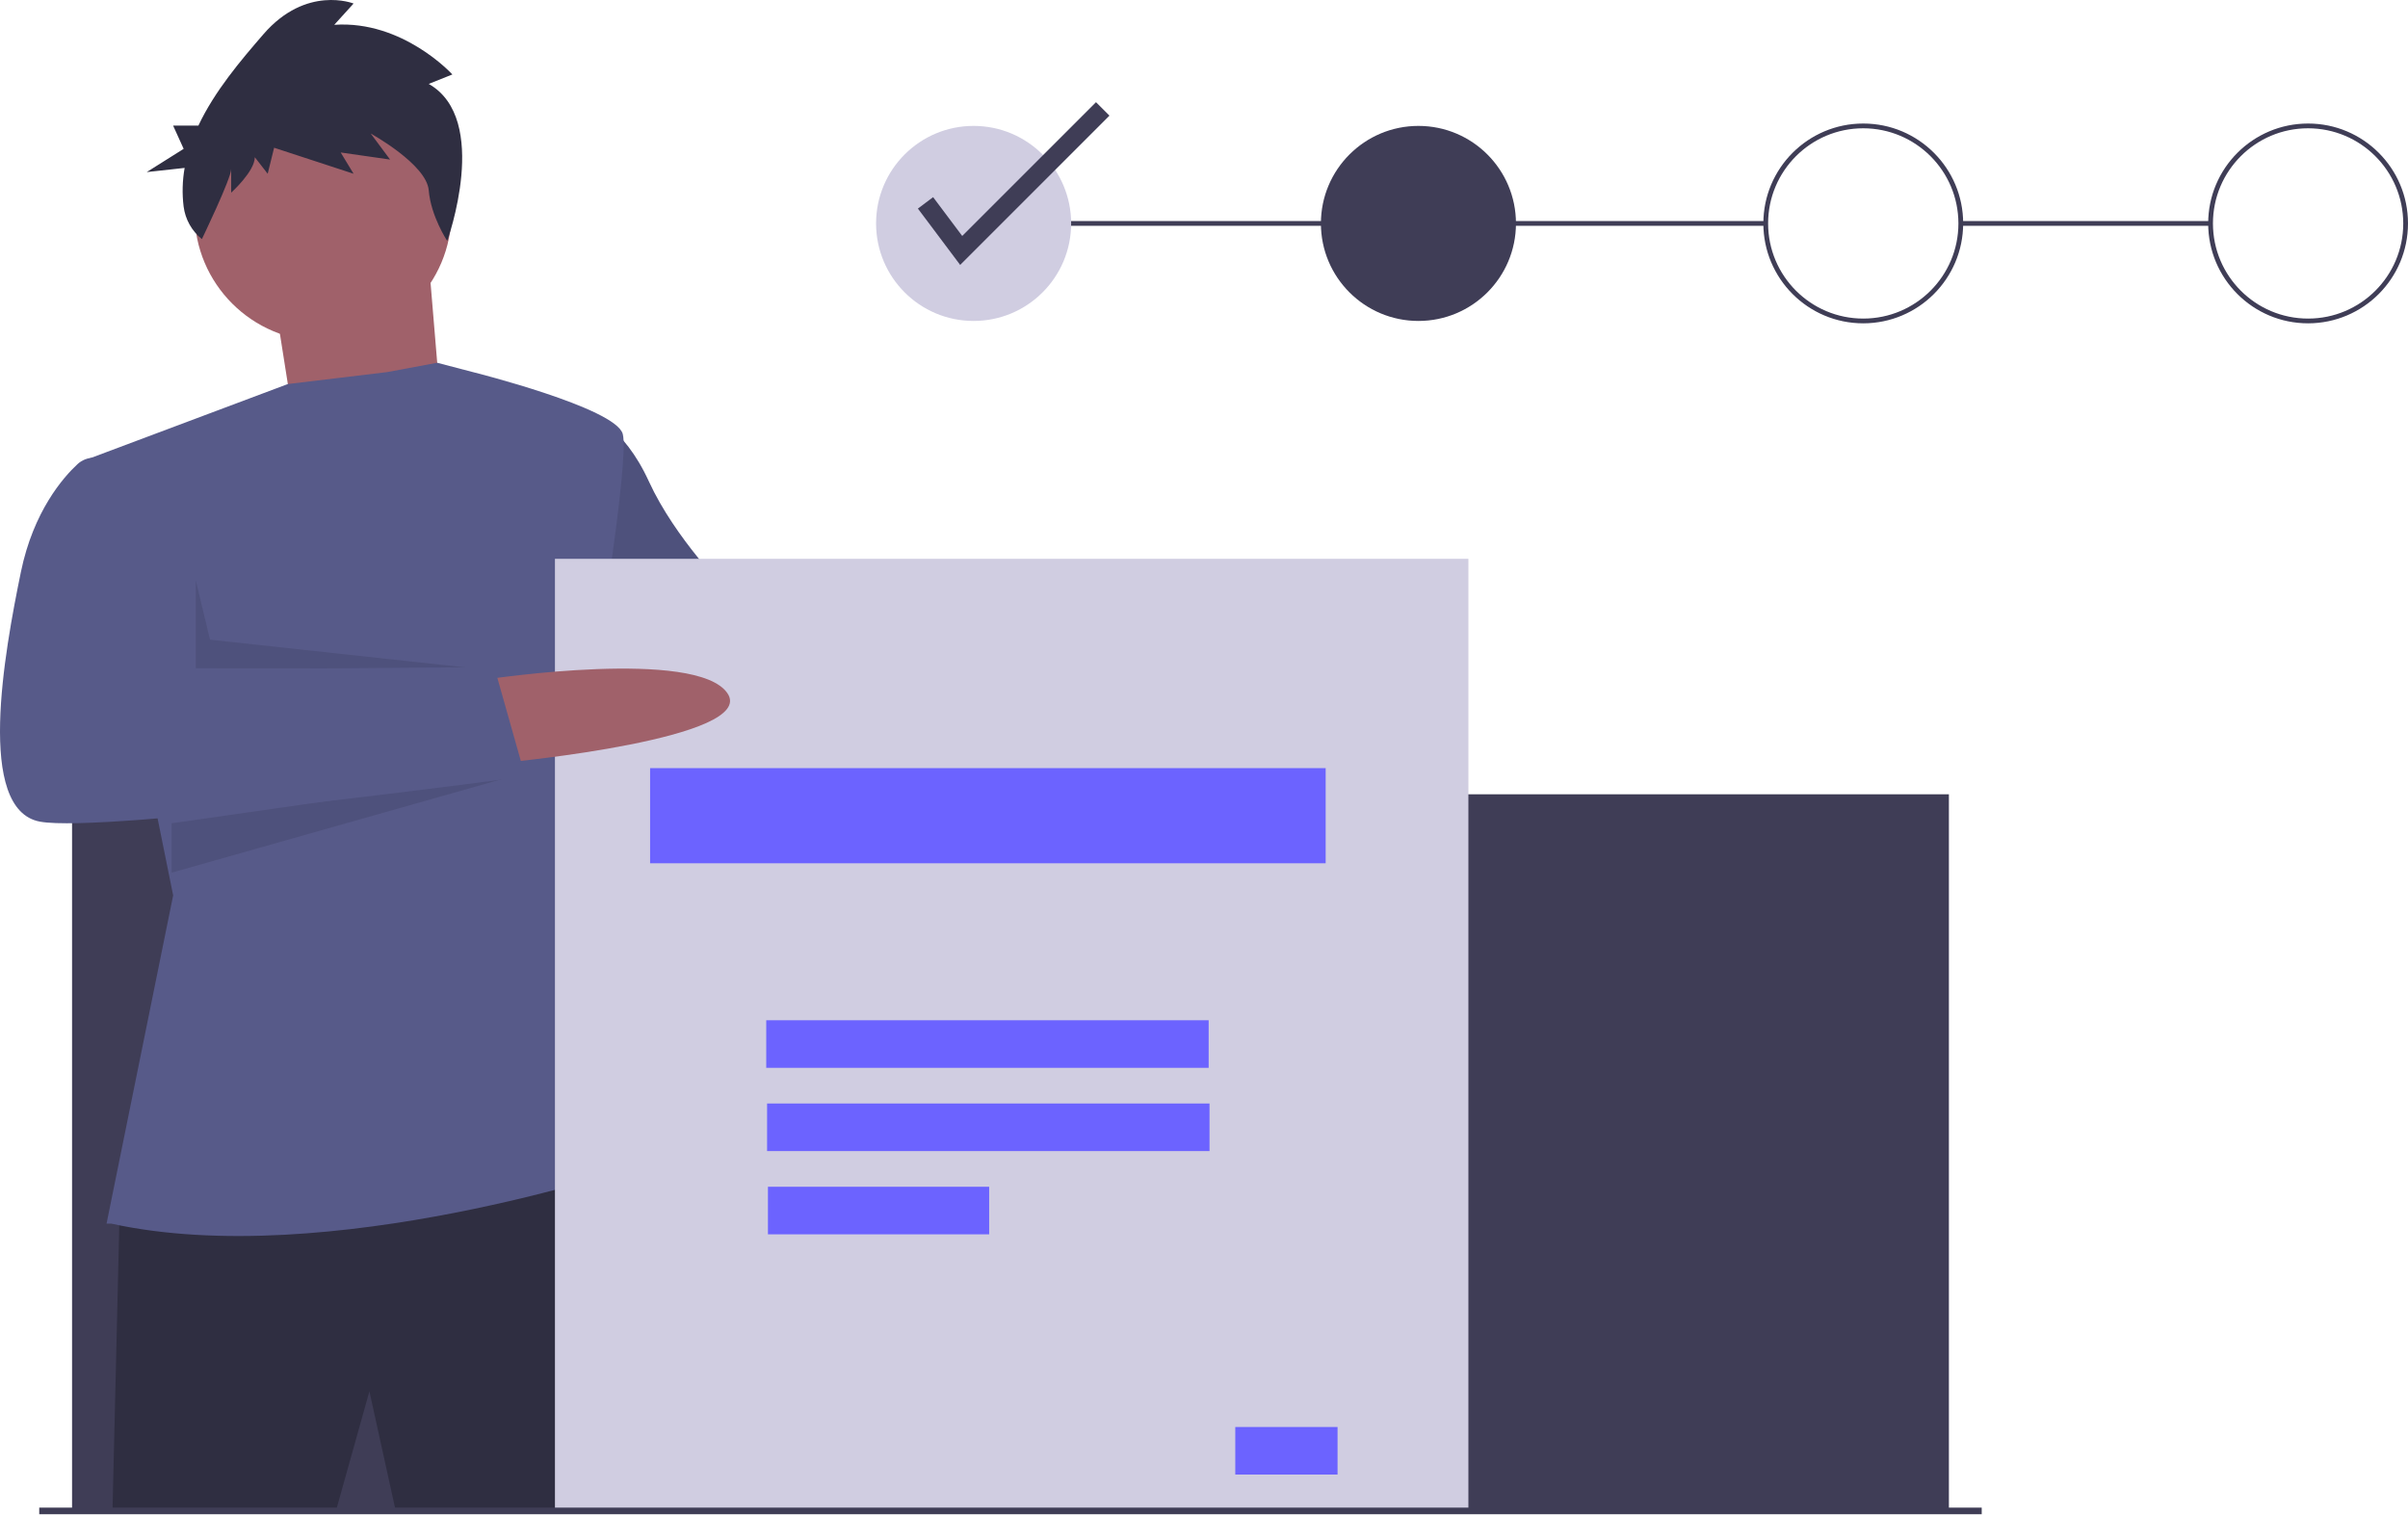
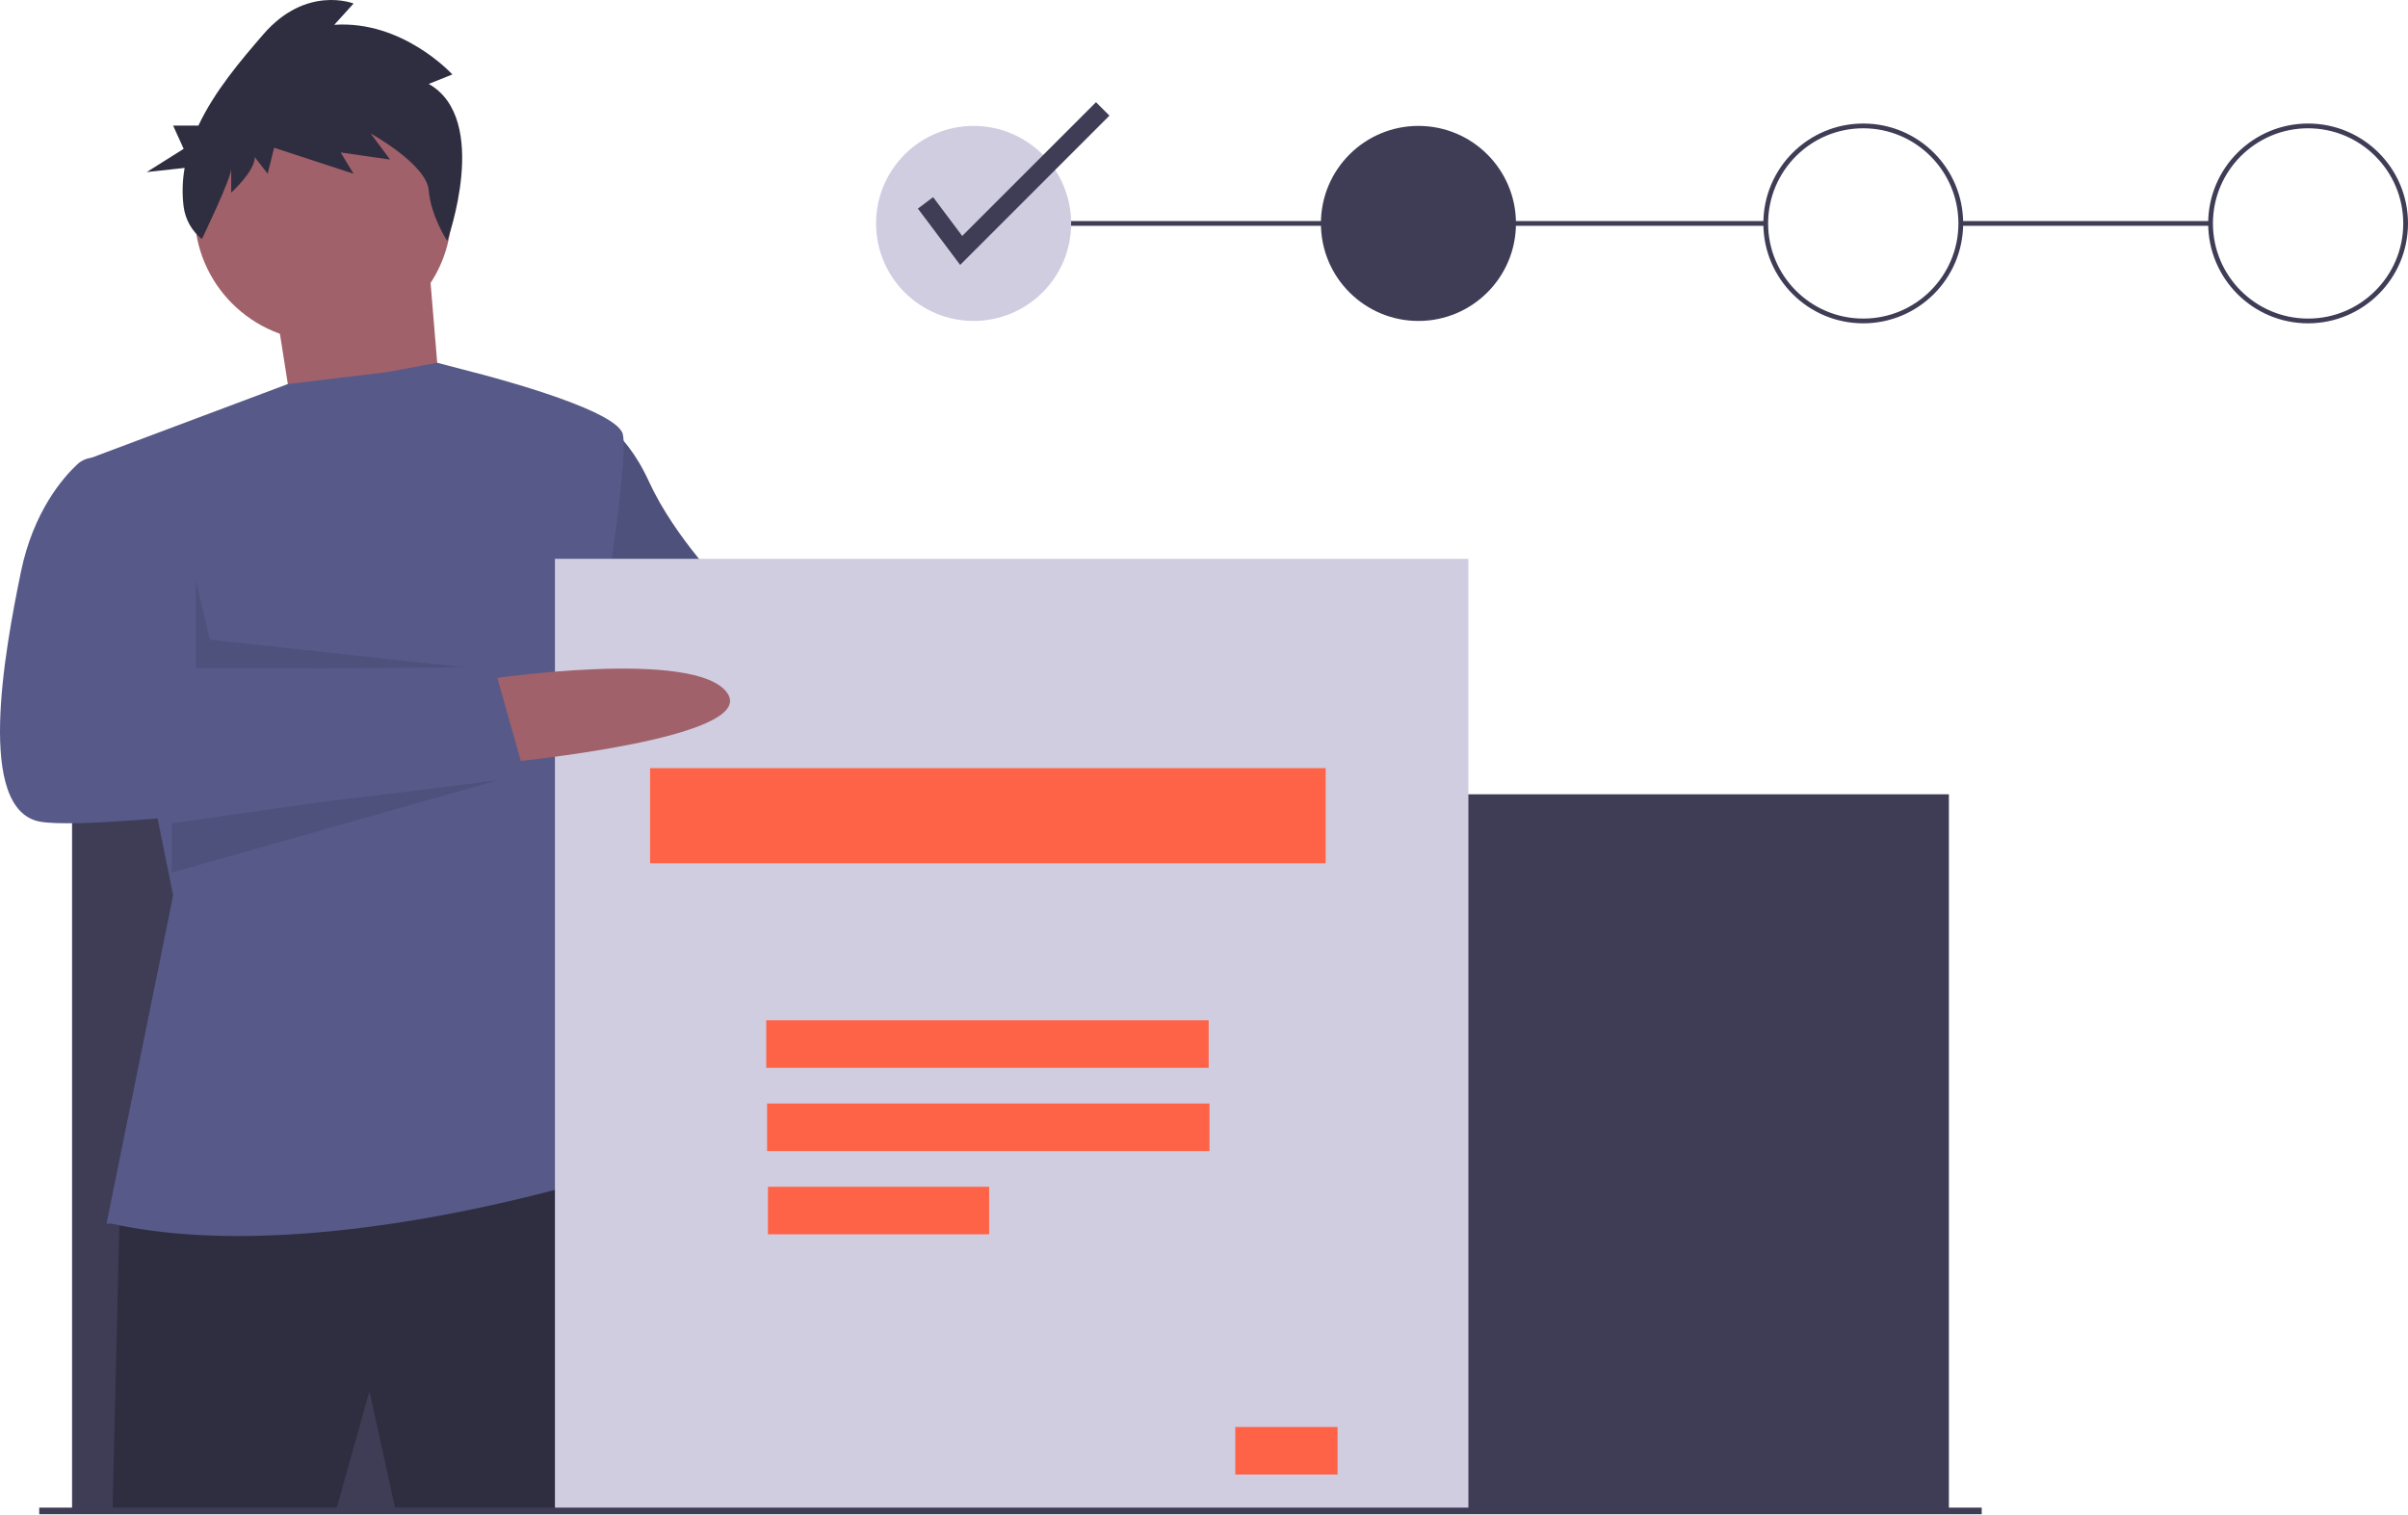
<svg xmlns="http://www.w3.org/2000/svg" id="e4efdc2f-150c-4196-a68d-a8467dcc9971" data-name="Layer 1" width="1012.293" height="636.613" viewBox="0 0 1012.293 636.613">
  <path d="M472.647,398.128s83,4,88,33-97,3-97,3Z" transform="translate(-93.85347 -131.6937)" fill="#a0616a" />
  <path d="M341.647,306.128s14,4,25,28,33,46,33,46l89,17-15,45-85-11-53-30Z" transform="translate(-93.85347 -131.6937)" fill="#575a89" />
  <path d="M341.647,306.128s14,4,25,28,33,46,33,46l89,17-15,45-85-11-53-30Z" transform="translate(-93.85347 -131.6937)" opacity="0.1" />
  <rect x="824.293" y="92.934" width="105" height="2" fill="#3f3d56" />
  <rect x="409.293" y="92.934" width="333" height="2" fill="#3f3d56" />
  <rect x="30.293" y="333.934" width="789" height="301" fill="#3f3d56" />
  <polygon points="115.793 128.434 124.793 185.434 186.793 188.434 179.793 104.434 115.793 128.434" fill="#a0616a" />
  <path d="M144.147,640.628l-3,126h94l14-50,11,50h98s2-144-9-145S144.147,640.628,144.147,640.628Z" transform="translate(-93.85347 -131.6937)" fill="#2f2e41" />
  <circle cx="135.793" cy="89.434" r="54" fill="#a0616a" />
  <path d="M138.647,646.128l28-138-37-183,85.214-31.976,41.786-5.024,21.007-3.921,14.993,3.921s60,15,63,26-12,101-12,101l-14,74,31,133s-129,44-220,24Z" transform="translate(-93.85347 -131.6937)" fill="#575a89" />
  <polygon points="82.293 243.934 82.293 280.934 200.285 281.095 88.293 268.934 82.293 243.934" opacity="0.1" />
  <polygon points="72.159 346.12 220.293 324.934 72.159 366.89 72.159 346.12" opacity="0.1" />
  <polygon points="307.293 248.934 291.412 306.159 318.293 250.822 307.293 248.934" opacity="0.1" />
  <path d="M274.087,166.972l9.93-3.975s-20.763-22.859-49.65-20.871l8.125-8.945s-19.86-7.951-37.915,12.92c-9.491,10.971-20.472,23.868-27.318,38.395H166.625l4.438,9.773-15.534,9.773,15.945-1.755a54.612,54.612,0,0,0-.433,16.21,20.974,20.974,0,0,0,7.68,13.721h0s12.315-25.491,12.315-29.467v9.939s9.93-8.945,9.93-14.908l5.416,6.957,2.708-10.932,33.401,10.932-5.416-8.945,20.763,2.982-8.125-10.932s23.471,12.92,24.374,23.853c.903,10.932,7.773,21.291,7.773,21.291S300.267,181.879,274.087,166.972Z" transform="translate(-93.85347 -131.6937)" fill="#2f2e41" />
  <rect x="233.293" y="234.934" width="384" height="401" fill="#d0cde1" />
-   <rect x="273.293" y="322.934" width="284" height="40" fill="#6c63ff" />
-   <rect x="322.116" y="428.934" width="185.994" height="20" fill="#6c63ff" />
-   <rect x="322.475" y="463.934" width="185.994" height="20" fill="#6c63ff" />
-   <rect x="322.834" y="498.934" width="92.997" height="20" fill="#6c63ff" />
-   <rect x="519.293" y="599.934" width="43" height="20" fill="#6c63ff" />
+   <rect x="273.293" y="322.934" width="284" height="40" fill="#ff6347" />
+   <rect x="322.116" y="428.934" width="185.994" height="20" fill="#ff6347" />
+   <rect x="322.475" y="463.934" width="185.994" height="20" fill="#ff6347" />
+   <rect x="322.834" y="498.934" width="92.997" height="20" fill="#ff6347" />
+   <rect x="519.293" y="599.934" width="43" height="20" fill="#ff6347" />
  <path d="M299.647,417.128s87-13,100,6-92,29-92,29Z" transform="translate(-93.85347 -131.6937)" fill="#a0616a" />
  <path d="M139.647,324.128h-6.266a10.215,10.215,0,0,0-6.956,2.707c-5.948,5.523-18.525,19.775-23.778,45.293-7,34-19,100,8,105s204-19,204-19l-13-46-128,1s2-22-2-36S139.647,324.128,139.647,324.128Z" transform="translate(-93.85347 -131.6937)" fill="#575a89" />
  <circle cx="409.293" cy="93.934" r="41" fill="#d0cde1" />
  <circle cx="596.293" cy="93.934" r="41" fill="#3f3d56" />
  <path d="M877.147,267.628a42,42,0,1,1,42-42A42.047,42.047,0,0,1,877.147,267.628Zm0-82a40,40,0,1,0,40,40A40.046,40.046,0,0,0,877.147,185.628Z" transform="translate(-93.85347 -131.6937)" fill="#3f3d56" />
  <path d="M1064.147,267.628a42,42,0,1,1,42-42A42.047,42.047,0,0,1,1064.147,267.628Zm0-82a40,40,0,1,0,40,40A40.046,40.046,0,0,0,1064.147,185.628Z" transform="translate(-93.85347 -131.6937)" fill="#3f3d56" />
  <polygon points="403.641 111.377 385.873 87.688 392.273 82.887 404.506 99.197 460.745 42.959 466.401 48.615 403.641 111.377" fill="#3f3d56" />
  <rect x="16.496" y="633.831" width="816.595" height="2.782" fill="#3f3d56" />
</svg>
